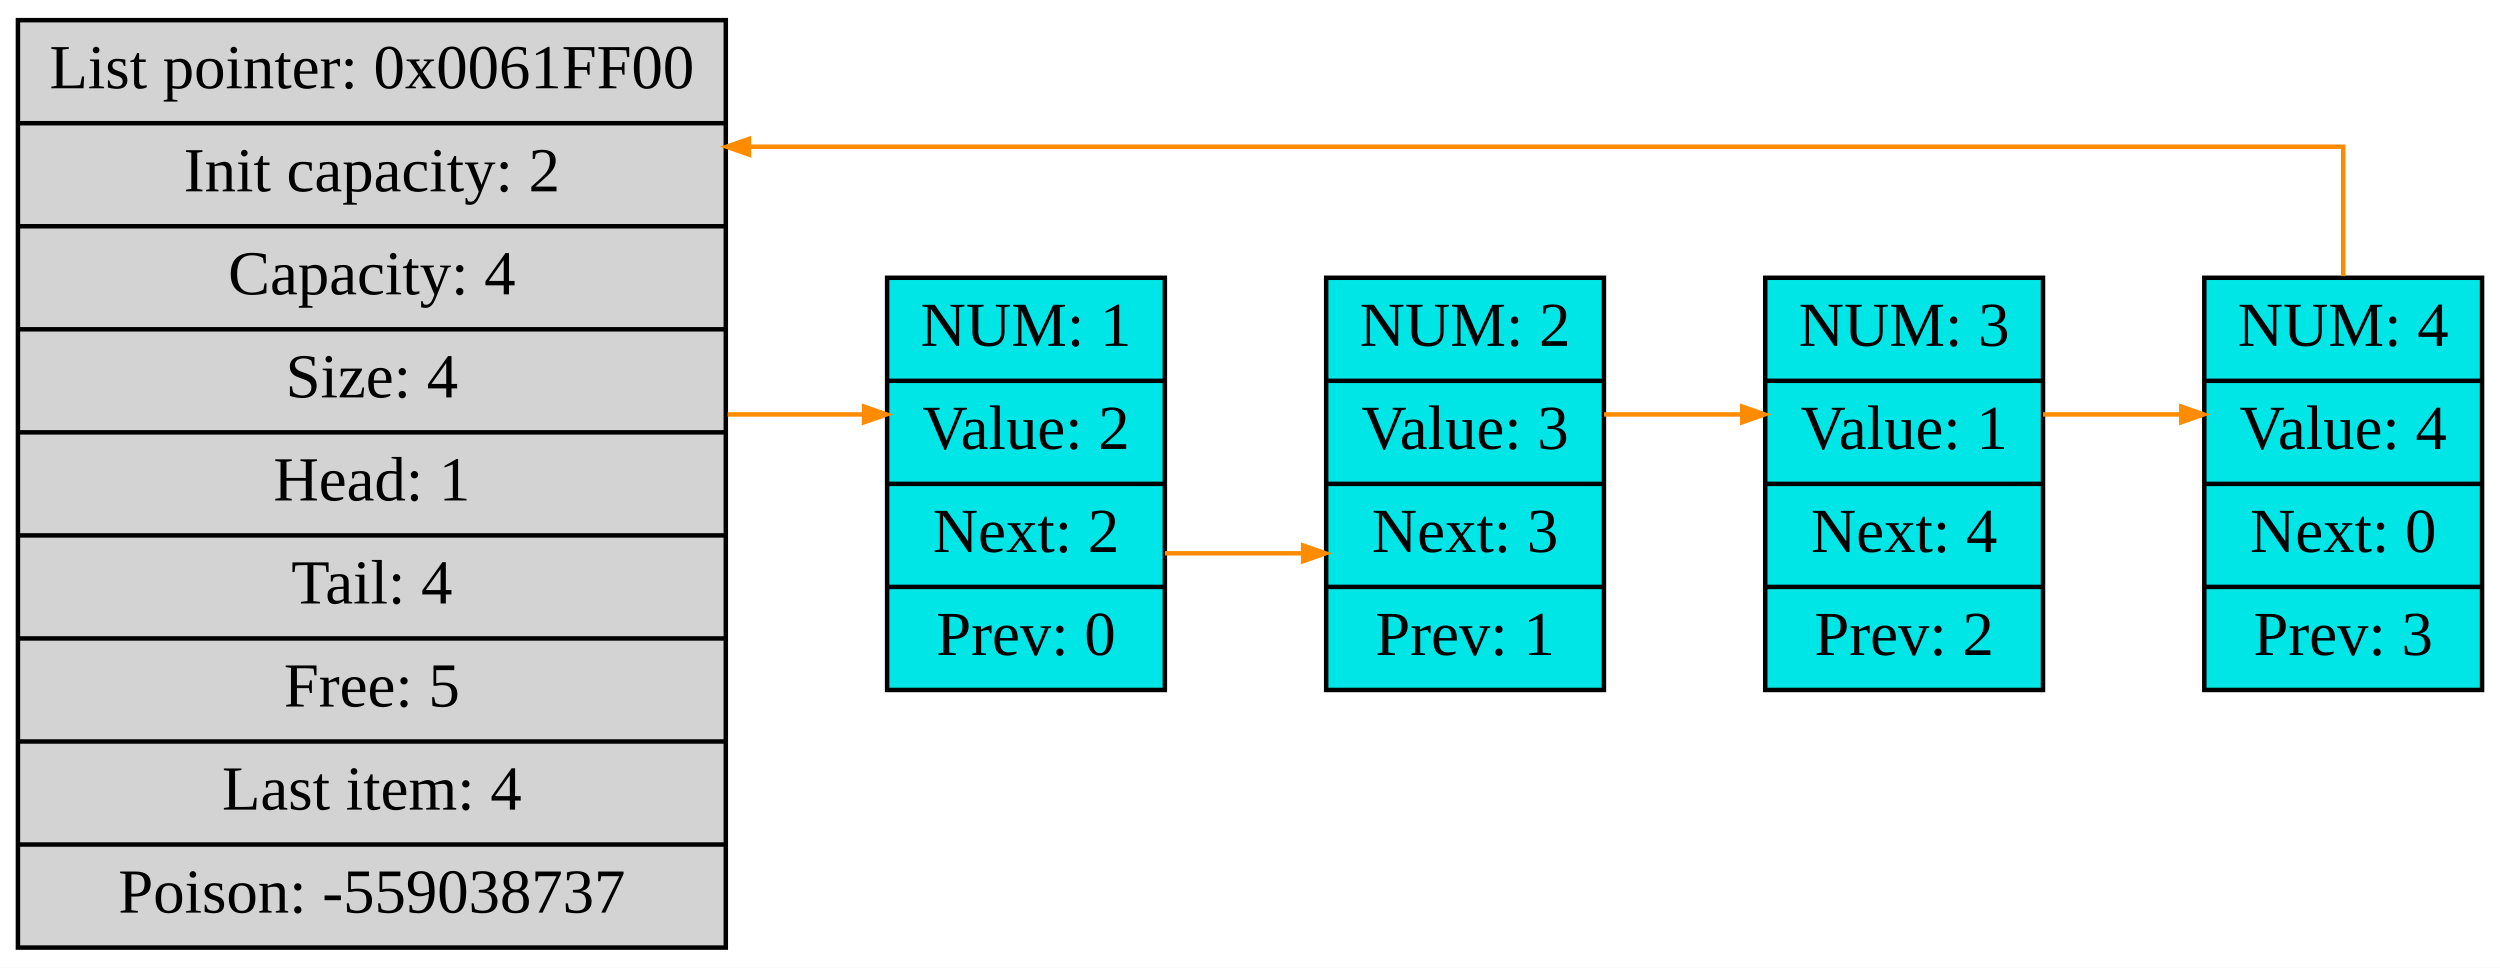
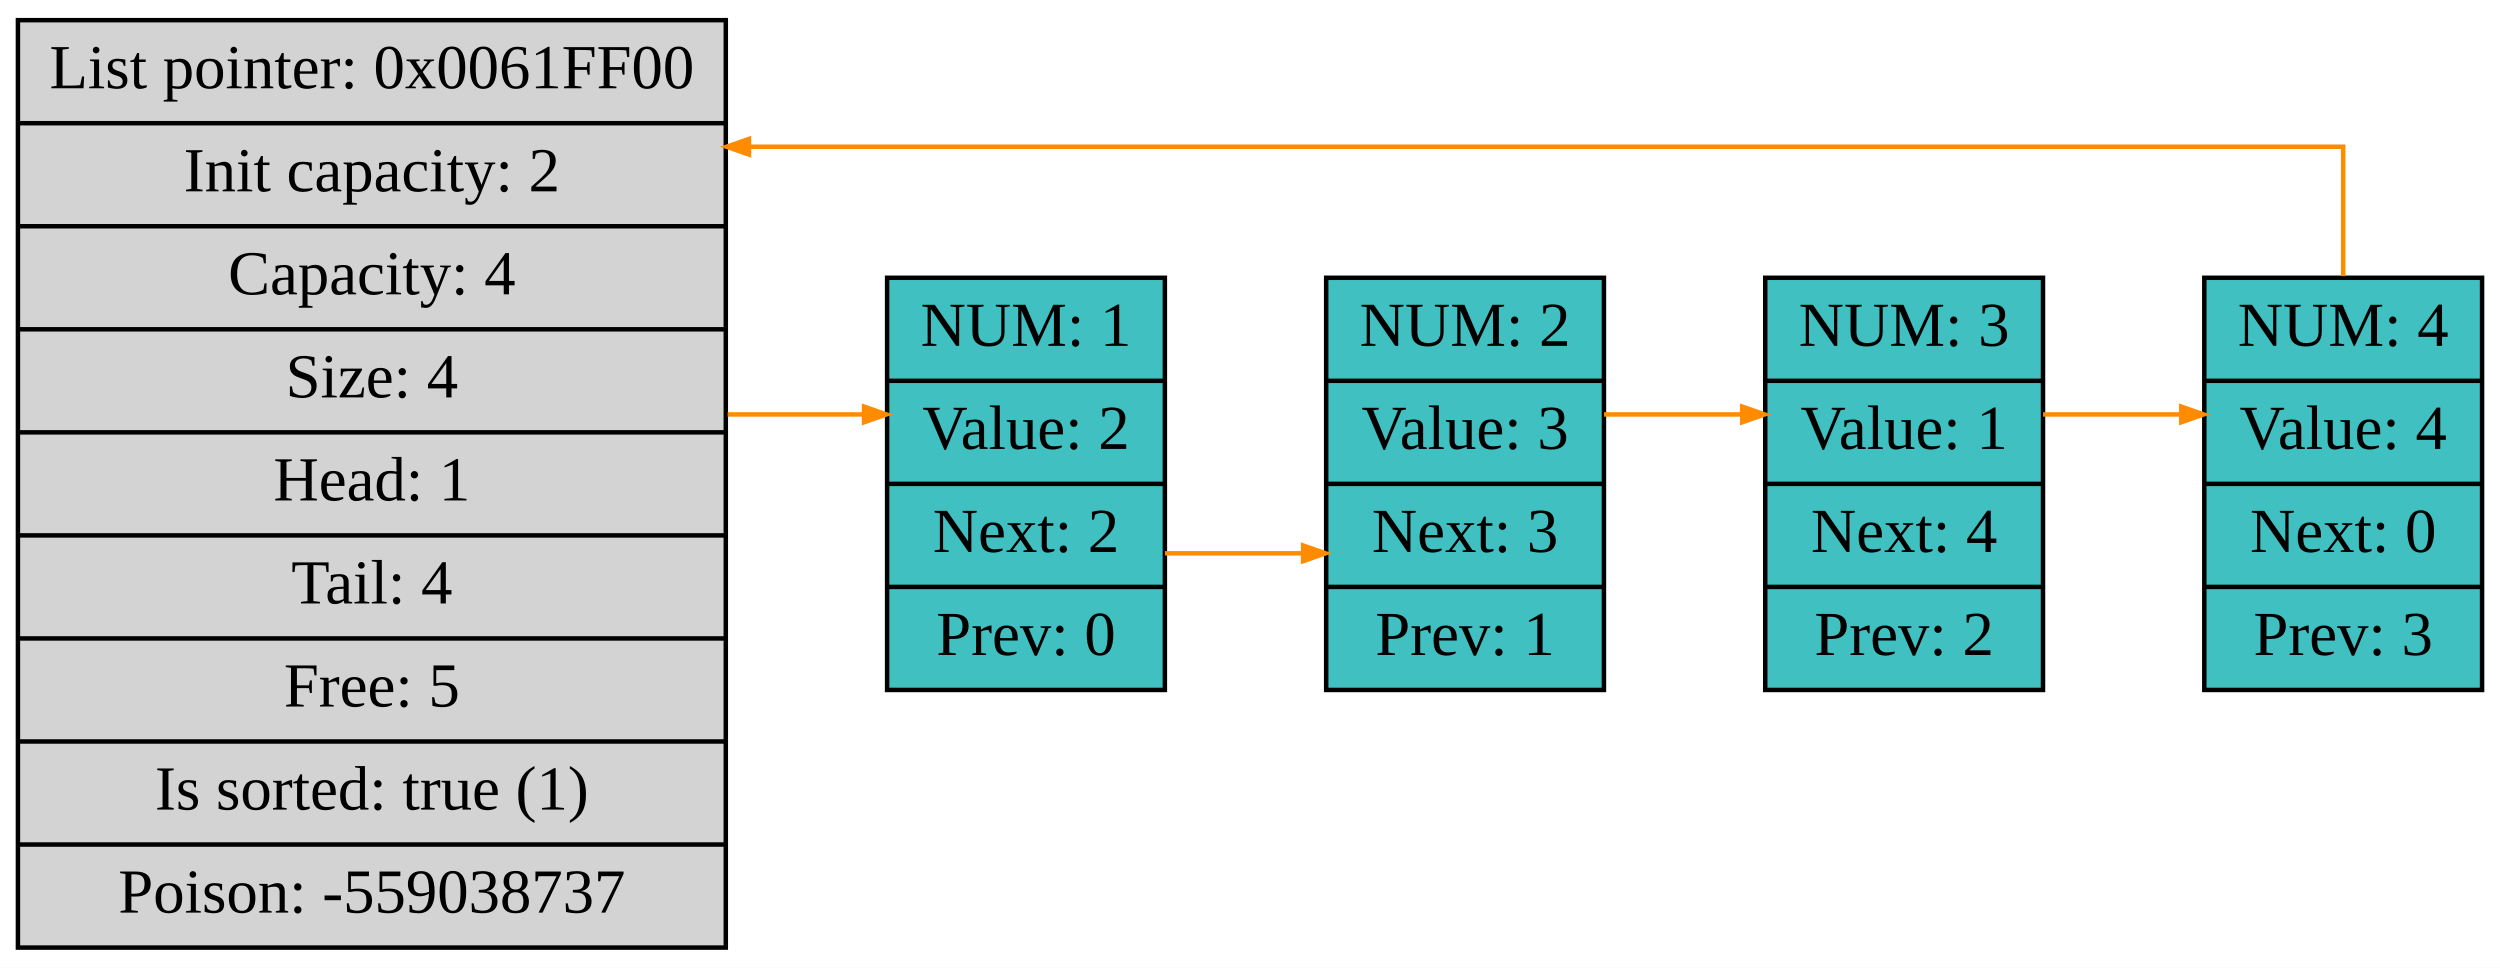
<svg xmlns="http://www.w3.org/2000/svg" width="558pt" height="216pt" viewBox="0.00 0.00 558.00 216.00">
  <g id="graph0" class="graph" transform="scale(1 1) rotate(0) translate(4 212)">
    <polygon fill="white" stroke="none" points="-4,4 -4,-212 554,-212 554,4 -4,4" />
    <g id="node1" class="node">
      <polygon fill="lightgrey" stroke="black" points="0,-0.5 0,-207.5 158,-207.5 158,-0.5 0,-0.5" />
      <text text-anchor="middle" x="79" y="-192.3" font-family="Times New Roman,serif" font-size="14.00">List pointer: 0x0061FF00</text>
      <polyline fill="none" stroke="black" points="0,-184.5 158,-184.5" />
      <text text-anchor="middle" x="79" y="-169.3" font-family="Times New Roman,serif" font-size="14.00">Init capacity: 2</text>
      <polyline fill="none" stroke="black" points="0,-161.5 158,-161.5" />
      <text text-anchor="middle" x="79" y="-146.3" font-family="Times New Roman,serif" font-size="14.00">Capacity: 4</text>
      <polyline fill="none" stroke="black" points="0,-138.5 158,-138.5" />
      <text text-anchor="middle" x="79" y="-123.3" font-family="Times New Roman,serif" font-size="14.00">Size: 4</text>
      <polyline fill="none" stroke="black" points="0,-115.5 158,-115.5" />
      <text text-anchor="middle" x="79" y="-100.3" font-family="Times New Roman,serif" font-size="14.00">Head: 1</text>
      <polyline fill="none" stroke="black" points="0,-92.5 158,-92.5" />
      <text text-anchor="middle" x="79" y="-77.3" font-family="Times New Roman,serif" font-size="14.00">Tail: 4</text>
      <polyline fill="none" stroke="black" points="0,-69.5 158,-69.5" />
      <text text-anchor="middle" x="79" y="-54.3" font-family="Times New Roman,serif" font-size="14.00">Free: 5</text>
      <polyline fill="none" stroke="black" points="0,-46.5 158,-46.5" />
-       <text text-anchor="middle" x="79" y="-31.3" font-family="Times New Roman,serif" font-size="14.00">Last item: 4</text>
+       <text text-anchor="middle" x="79" y="-31.3" font-family="Times New Roman,serif" font-size="14.00">Is sorted: true (1)</text>
      <polyline fill="none" stroke="black" points="0,-23.5 158,-23.5" />
      <text text-anchor="middle" x="79" y="-8.3" font-family="Times New Roman,serif" font-size="14.00">Poison: -559038737</text>
    </g>
    <g id="node2" class="node">
-       <polygon fill="#00e6e6" stroke="black" points="194,-58 194,-150 256,-150 256,-58 194,-58" />
+       <polygon fill="#40c0c0" stroke="black" points="194,-58 194,-150 256,-150 256,-58 194,-58" />
      <text text-anchor="middle" x="225" y="-134.8" font-family="Times New Roman,serif" font-size="14.00">NUM: 1</text>
      <polyline fill="none" stroke="black" points="194,-127 256,-127" />
      <text text-anchor="middle" x="225" y="-111.8" font-family="Times New Roman,serif" font-size="14.00">Value: 2</text>
      <polyline fill="none" stroke="black" points="194,-104 256,-104" />
      <text text-anchor="middle" x="225" y="-88.8" font-family="Times New Roman,serif" font-size="14.00">Next: 2</text>
      <polyline fill="none" stroke="black" points="194,-81 256,-81" />
      <text text-anchor="middle" x="225" y="-65.8" font-family="Times New Roman,serif" font-size="14.00">Prev: 0</text>
    </g>
    <g id="edge9" class="edge">
      <path fill="none" stroke="darkorange" d="M158.41,-119.5C158.41,-119.5 188.86,-119.5 188.86,-119.5" />
      <polygon fill="darkorange" stroke="darkorange" points="188.86,-121.25 193.86,-119.5 188.86,-117.75 188.86,-121.25" />
    </g>
    <g id="node3" class="node">
-       <polygon fill="#00e6e6" stroke="black" points="292,-58 292,-150 354,-150 354,-58 292,-58" />
+       <polygon fill="#40c0c0" stroke="black" points="292,-58 292,-150 354,-150 354,-58 292,-58" />
      <text text-anchor="middle" x="323" y="-134.8" font-family="Times New Roman,serif" font-size="14.00">NUM: 2</text>
      <polyline fill="none" stroke="black" points="292,-127 354,-127" />
      <text text-anchor="middle" x="323" y="-111.8" font-family="Times New Roman,serif" font-size="14.00">Value: 3</text>
      <polyline fill="none" stroke="black" points="292,-104 354,-104" />
      <text text-anchor="middle" x="323" y="-88.8" font-family="Times New Roman,serif" font-size="14.00">Next: 3</text>
      <polyline fill="none" stroke="black" points="292,-81 354,-81" />
      <text text-anchor="middle" x="323" y="-65.8" font-family="Times New Roman,serif" font-size="14.00">Prev: 1</text>
    </g>
    <g id="edge2" class="edge">
      <path fill="none" stroke="darkorange" d="M256.01,-88.5C256.01,-88.5 286.86,-88.5 286.86,-88.5" />
      <polygon fill="darkorange" stroke="darkorange" points="286.86,-90.25 291.86,-88.5 286.86,-86.75 286.86,-90.25" />
    </g>
    <g id="node4" class="node">
-       <polygon fill="#00e6e6" stroke="black" points="390,-58 390,-150 452,-150 452,-58 390,-58" />
+       <polygon fill="#40c0c0" stroke="black" points="390,-58 390,-150 452,-150 452,-58 390,-58" />
      <text text-anchor="middle" x="421" y="-134.8" font-family="Times New Roman,serif" font-size="14.00">NUM: 3</text>
      <polyline fill="none" stroke="black" points="390,-127 452,-127" />
      <text text-anchor="middle" x="421" y="-111.8" font-family="Times New Roman,serif" font-size="14.00">Value: 1</text>
      <polyline fill="none" stroke="black" points="390,-104 452,-104" />
      <text text-anchor="middle" x="421" y="-88.8" font-family="Times New Roman,serif" font-size="14.00">Next: 4</text>
      <polyline fill="none" stroke="black" points="390,-81 452,-81" />
      <text text-anchor="middle" x="421" y="-65.8" font-family="Times New Roman,serif" font-size="14.00">Prev: 2</text>
    </g>
    <g id="edge4" class="edge">
      <path fill="none" stroke="darkorange" d="M354.01,-119.5C354.01,-119.5 384.86,-119.5 384.86,-119.5" />
      <polygon fill="darkorange" stroke="darkorange" points="384.86,-121.25 389.86,-119.5 384.86,-117.75 384.86,-121.25" />
    </g>
    <g id="node5" class="node">
-       <polygon fill="#00e6e6" stroke="black" points="488,-58 488,-150 550,-150 550,-58 488,-58" />
+       <polygon fill="#40c0c0" stroke="black" points="488,-58 488,-150 550,-150 550,-58 488,-58" />
      <text text-anchor="middle" x="519" y="-134.8" font-family="Times New Roman,serif" font-size="14.00">NUM: 4</text>
      <polyline fill="none" stroke="black" points="488,-127 550,-127" />
      <text text-anchor="middle" x="519" y="-111.8" font-family="Times New Roman,serif" font-size="14.00">Value: 4</text>
      <polyline fill="none" stroke="black" points="488,-104 550,-104" />
      <text text-anchor="middle" x="519" y="-88.8" font-family="Times New Roman,serif" font-size="14.00">Next: 0</text>
      <polyline fill="none" stroke="black" points="488,-81 550,-81" />
      <text text-anchor="middle" x="519" y="-65.8" font-family="Times New Roman,serif" font-size="14.00">Prev: 3</text>
    </g>
    <g id="edge6" class="edge">
      <path fill="none" stroke="darkorange" d="M452.01,-119.5C452.01,-119.5 482.86,-119.5 482.86,-119.5" />
      <polygon fill="darkorange" stroke="darkorange" points="482.86,-121.25 487.86,-119.5 482.86,-117.75 482.86,-121.25" />
    </g>
    <g id="edge8" class="edge">
      <path fill="none" stroke="darkorange" d="M519,-150.37C519,-165.86 519,-179.25 519,-179.25 519,-179.25 163.17,-179.25 163.17,-179.25" />
      <polygon fill="darkorange" stroke="darkorange" points="163.17,-177.5 158.17,-179.25 163.17,-181 163.17,-177.5" />
    </g>
  </g>
</svg>
